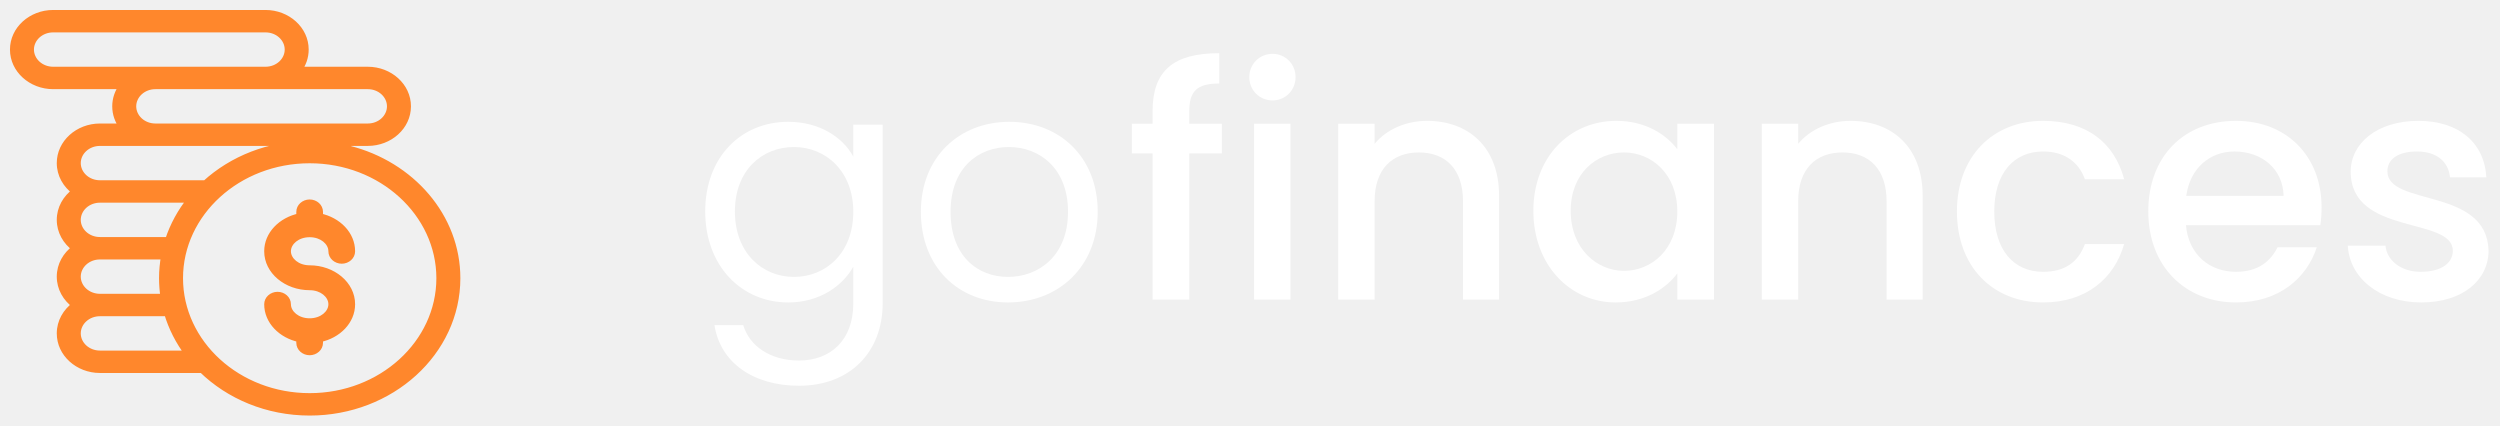
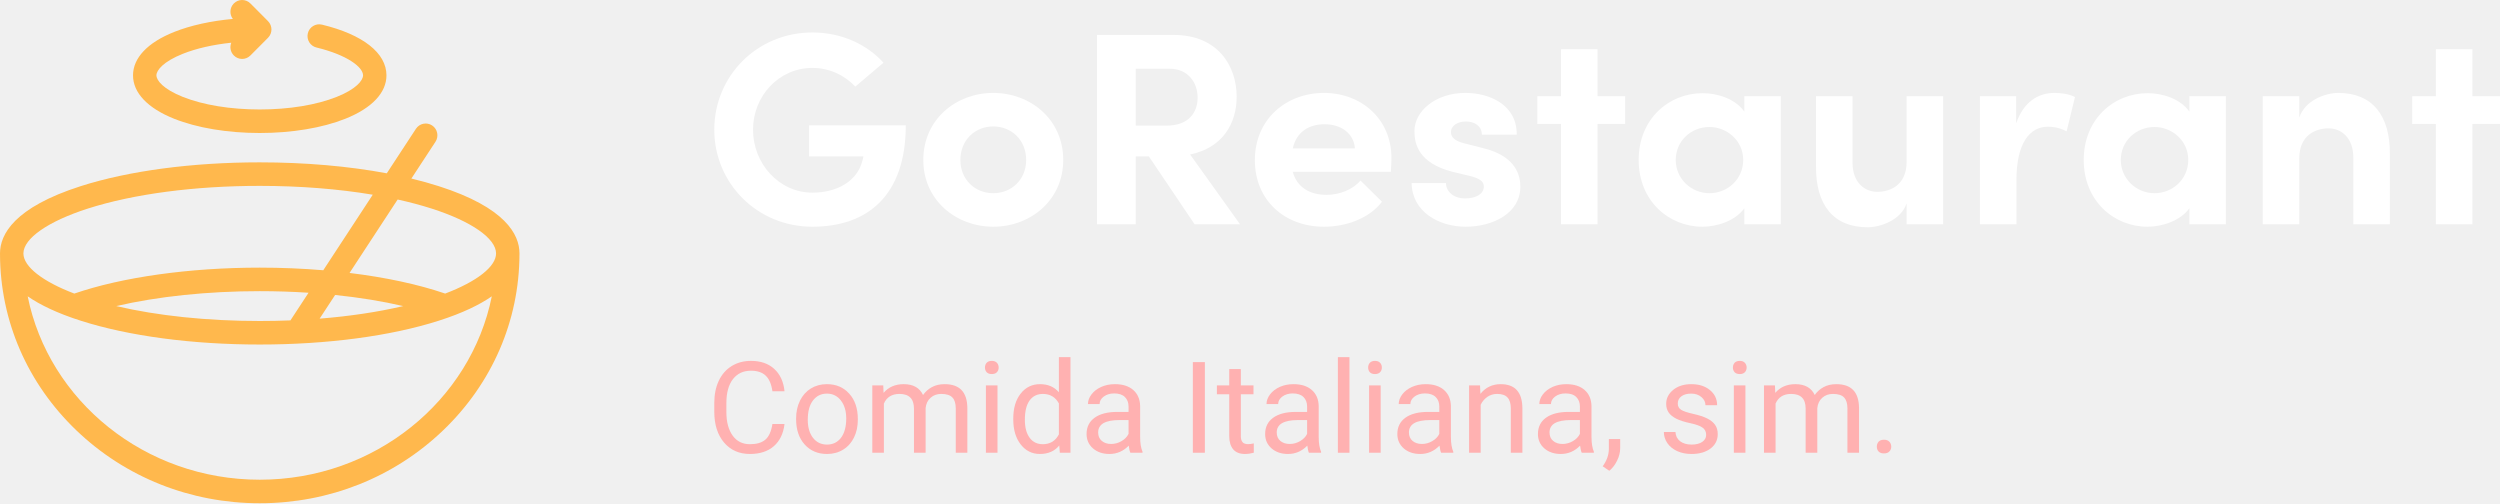
- <svg xmlns="http://www.w3.org/2000/svg" width="188" height="32" viewBox="0 0 188 32" fill="none">
-   <path fill-rule="evenodd" clip-rule="evenodd" d="M25.959 10.723C26.072 10.874 26.169 11.036 26.249 11.208C30.926 12.388 34.369 16.296 34.369 20.921C34.369 26.479 29.398 31 23.289 31C20.1 31 17.221 29.767 15.198 27.798H7.517C5.864 27.798 4.519 26.575 4.519 25.071C4.519 24.207 4.963 23.437 5.654 22.937C4.963 22.437 4.519 21.666 4.519 20.802C4.519 19.939 4.963 19.168 5.654 18.668C4.963 18.168 4.519 17.397 4.519 16.534C4.519 15.67 4.963 14.899 5.654 14.399C4.963 13.899 4.519 13.129 4.519 12.265C4.519 10.761 5.864 9.538 7.517 9.538H9.217C8.885 9.099 8.69 8.568 8.69 7.996C8.69 7.424 8.885 6.893 9.217 6.455H3.998C2.345 6.455 1 5.231 1 3.727C1 2.223 2.345 1 3.998 1H19.965C21.618 1 22.963 2.223 22.963 3.727C22.963 4.299 22.768 4.83 22.437 5.269H27.656C29.309 5.269 30.654 6.492 30.654 7.996C30.654 9.5 29.309 10.723 27.656 10.723H25.959ZM29.35 7.996C29.35 7.146 28.59 6.455 27.656 6.455H11.688C10.754 6.455 9.994 7.146 9.994 7.996C9.994 8.846 10.754 9.538 11.688 9.538H23.485H27.656C28.59 9.538 29.35 8.846 29.35 7.996ZM2.303 3.727C2.303 4.577 3.064 5.269 3.998 5.269H19.965C20.9 5.269 21.66 4.577 21.66 3.727C21.66 2.877 20.9 2.186 19.965 2.186H3.998C3.064 2.186 2.303 2.877 2.303 3.727ZM23.485 10.723H7.517C6.583 10.723 5.823 11.415 5.823 12.265C5.823 13.115 6.583 13.806 7.517 13.806H15.449C17.456 11.976 20.23 10.842 23.289 10.842C23.604 10.842 23.916 10.855 24.224 10.878C23.999 10.779 23.747 10.723 23.485 10.723ZM14.335 14.992H7.517C6.583 14.992 5.823 15.684 5.823 16.534C5.823 17.384 6.583 18.075 7.517 18.075H12.66C13.024 16.954 13.595 15.914 14.335 14.992ZM12.361 19.261H7.517C6.583 19.261 5.823 19.952 5.823 20.802C5.823 21.652 6.583 22.344 7.517 22.344H12.321C12.248 21.879 12.21 21.404 12.21 20.921C12.21 20.355 12.262 19.801 12.361 19.261ZM5.823 25.071C5.823 25.921 6.583 26.613 7.517 26.613H14.151C13.45 25.684 12.916 24.645 12.587 23.53H7.517C6.583 23.53 5.823 24.221 5.823 25.071ZM13.513 20.921C13.513 25.825 17.899 29.814 23.289 29.814C28.68 29.814 33.065 25.825 33.065 20.921C33.065 16.017 28.68 12.028 23.289 12.028C17.899 12.028 13.513 16.017 13.513 20.921ZM21.627 18.895C21.627 19.615 22.371 20.201 23.286 20.201C25.033 20.201 26.454 21.403 26.454 22.88C26.454 24.137 25.424 25.194 24.04 25.481V25.778C24.04 26.157 23.703 26.464 23.286 26.464C22.87 26.464 22.532 26.157 22.532 25.778V25.481C21.148 25.194 20.118 24.137 20.118 22.88C20.118 22.501 20.456 22.194 20.873 22.194C21.289 22.194 21.627 22.501 21.627 22.88C21.627 23.6 22.371 24.186 23.286 24.186C24.201 24.186 24.945 23.6 24.945 22.88C24.945 22.159 24.201 21.573 23.286 21.573C21.539 21.573 20.118 20.372 20.118 18.895C20.118 17.637 21.148 16.58 22.532 16.293V15.936C22.532 15.557 22.87 15.25 23.286 15.25C23.703 15.25 24.04 15.557 24.04 15.936V16.293C25.424 16.58 26.454 17.637 26.454 18.895C26.454 19.273 26.116 19.581 25.7 19.581C25.283 19.581 24.945 19.273 24.945 18.895C24.945 18.174 24.201 17.588 23.286 17.588C22.371 17.588 21.627 18.174 21.627 18.895Z" fill="#FF872C" />
-   <path d="M26.249 11.208L26.022 11.312L26.072 11.421L26.187 11.45L26.249 11.208ZM25.959 10.723V10.473H25.458L25.759 10.874L25.959 10.723ZM15.198 27.798L15.372 27.619L15.3 27.548H15.198V27.798ZM5.654 22.937L5.801 23.139L6.081 22.937L5.801 22.734L5.654 22.937ZM5.654 18.668L5.801 18.87L6.081 18.668L5.801 18.465L5.654 18.668ZM5.654 14.399L5.801 14.602L6.081 14.399L5.801 14.197L5.654 14.399ZM9.217 9.538V9.788H9.72L9.416 9.387L9.217 9.538ZM9.217 6.455L9.416 6.605L9.719 6.205H9.217V6.455ZM22.437 5.269L22.237 5.118L21.934 5.519H22.437V5.269ZM15.449 13.806V14.056H15.546L15.617 13.991L15.449 13.806ZM24.224 10.878L24.205 11.127L24.325 10.649L24.224 10.878ZM14.335 14.992L14.53 15.149L14.857 14.742H14.335V14.992ZM12.66 18.075V18.325H12.842L12.898 18.152L12.66 18.075ZM12.361 19.261L12.607 19.306L12.661 19.011H12.361V19.261ZM12.321 22.344V22.594H12.613L12.568 22.305L12.321 22.344ZM14.151 26.613V26.863H14.652L14.35 26.462L14.151 26.613ZM12.587 23.53L12.827 23.459L12.774 23.28H12.587V23.53ZM24.04 25.481L23.99 25.236L23.79 25.278V25.481H24.04ZM22.532 25.481H22.782V25.278L22.583 25.236L22.532 25.481ZM22.532 16.293L22.583 16.538L22.782 16.497V16.293H22.532ZM24.04 16.293H23.79V16.497L23.99 16.538L24.04 16.293ZM26.476 11.103C26.389 10.915 26.282 10.737 26.159 10.573L25.759 10.874C25.862 11.01 25.95 11.157 26.022 11.312L26.476 11.103ZM34.619 20.921C34.619 16.164 31.08 12.169 26.31 10.965L26.187 11.45C30.771 12.607 34.119 16.427 34.119 20.921H34.619ZM23.289 31.25C29.514 31.25 34.619 26.638 34.619 20.921H34.119C34.119 26.319 29.283 30.75 23.289 30.75V31.25ZM15.024 27.977C17.094 29.992 20.035 31.25 23.289 31.25V30.75C20.164 30.75 17.349 29.542 15.372 27.619L15.024 27.977ZM7.517 28.048H15.198V27.548H7.517V28.048ZM4.269 25.071C4.269 26.735 5.749 28.048 7.517 28.048V27.548C5.98 27.548 4.769 26.415 4.769 25.071H4.269ZM5.508 22.734C4.76 23.276 4.269 24.118 4.269 25.071H4.769C4.769 24.297 5.167 23.598 5.801 23.139L5.508 22.734ZM4.269 20.802C4.269 21.756 4.76 22.598 5.508 23.139L5.801 22.734C5.167 22.275 4.769 21.576 4.769 20.802H4.269ZM5.508 18.465C4.76 19.007 4.269 19.849 4.269 20.802H4.769C4.769 20.028 5.167 19.329 5.801 18.87L5.508 18.465ZM4.269 16.534C4.269 17.487 4.76 18.329 5.508 18.87L5.801 18.465C5.167 18.007 4.769 17.308 4.769 16.534H4.269ZM5.508 14.197C4.76 14.738 4.269 15.58 4.269 16.534H4.769C4.769 15.759 5.167 15.06 5.801 14.602L5.508 14.197ZM4.269 12.265C4.269 13.218 4.76 14.06 5.508 14.602L5.801 14.197C5.167 13.738 4.769 13.039 4.769 12.265H4.269ZM7.517 9.288C5.749 9.288 4.269 10.601 4.269 12.265H4.769C4.769 10.921 5.98 9.788 7.517 9.788V9.288ZM9.217 9.288H7.517V9.788H9.217V9.288ZM8.44 7.996C8.44 8.626 8.655 9.209 9.018 9.688L9.416 9.387C9.115 8.988 8.94 8.509 8.94 7.996H8.44ZM9.018 6.304C8.655 6.783 8.44 7.366 8.44 7.996H8.94C8.94 7.483 9.115 7.004 9.416 6.605L9.018 6.304ZM3.998 6.705H9.217V6.205H3.998V6.705ZM0.75 3.727C0.75 5.391 2.23 6.705 3.998 6.705V6.205C2.46 6.205 1.25 5.071 1.25 3.727H0.75ZM3.998 0.75C2.23 0.75 0.75 2.064 0.75 3.727H1.25C1.25 2.383 2.46 1.25 3.998 1.25V0.75ZM19.965 0.75H3.998V1.25H19.965V0.75ZM23.213 3.727C23.213 2.064 21.734 0.75 19.965 0.75V1.25C21.503 1.25 22.713 2.383 22.713 3.727H23.213ZM22.636 5.42C22.998 4.94 23.213 4.357 23.213 3.727H22.713C22.713 4.241 22.539 4.719 22.237 5.118L22.636 5.42ZM27.656 5.019H22.437V5.519H27.656V5.019ZM30.904 7.996C30.904 6.332 29.424 5.019 27.656 5.019V5.519C29.194 5.519 30.404 6.652 30.404 7.996H30.904ZM27.656 10.973C29.424 10.973 30.904 9.66 30.904 7.996H30.404C30.404 9.34 29.194 10.473 27.656 10.473V10.973ZM25.959 10.973H27.656V10.473H25.959V10.973ZM27.656 6.705C28.475 6.705 29.1 7.306 29.1 7.996H29.6C29.6 6.986 28.706 6.205 27.656 6.205V6.705ZM11.688 6.705H27.656V6.205H11.688V6.705ZM10.244 7.996C10.244 7.306 10.869 6.705 11.688 6.705V6.205C10.639 6.205 9.744 6.986 9.744 7.996H10.244ZM11.688 9.288C10.869 9.288 10.244 8.686 10.244 7.996H9.744C9.744 9.006 10.639 9.788 11.688 9.788V9.288ZM23.485 9.288H11.688V9.788H23.485V9.288ZM27.656 9.288H23.485V9.788H27.656V9.288ZM29.1 7.996C29.1 8.686 28.475 9.288 27.656 9.288V9.788C28.706 9.788 29.6 9.006 29.6 7.996H29.1ZM3.998 5.019C3.179 5.019 2.553 4.417 2.553 3.727H2.053C2.053 4.737 2.948 5.519 3.998 5.519V5.019ZM19.965 5.019H3.998V5.519H19.965V5.019ZM21.41 3.727C21.41 4.417 20.785 5.019 19.965 5.019V5.519C21.015 5.519 21.91 4.737 21.91 3.727H21.41ZM19.965 2.436C20.785 2.436 21.41 3.037 21.41 3.727H21.91C21.91 2.718 21.015 1.936 19.965 1.936V2.436ZM3.998 2.436H19.965V1.936H3.998V2.436ZM2.553 3.727C2.553 3.037 3.179 2.436 3.998 2.436V1.936C2.948 1.936 2.053 2.718 2.053 3.727H2.553ZM7.517 10.973H23.485V10.473H7.517V10.973ZM6.073 12.265C6.073 11.575 6.698 10.973 7.517 10.973V10.473C6.468 10.473 5.573 11.255 5.573 12.265H6.073ZM7.517 13.556C6.698 13.556 6.073 12.955 6.073 12.265H5.573C5.573 13.275 6.468 14.056 7.517 14.056V13.556ZM15.449 13.556H7.517V14.056H15.449V13.556ZM23.289 10.592C20.168 10.592 17.334 11.749 15.28 13.622L15.617 13.991C17.578 12.203 20.292 11.092 23.289 11.092V10.592ZM24.243 10.629C23.929 10.605 23.611 10.592 23.289 10.592V11.092C23.598 11.092 23.903 11.104 24.205 11.127L24.243 10.629ZM23.485 10.973C23.712 10.973 23.929 11.021 24.123 11.107L24.325 10.649C24.068 10.536 23.782 10.473 23.485 10.473V10.973ZM7.517 15.242H14.335V14.742H7.517V15.242ZM6.073 16.534C6.073 15.843 6.698 15.242 7.517 15.242V14.742C6.468 14.742 5.573 15.524 5.573 16.534H6.073ZM7.517 17.825C6.698 17.825 6.073 17.224 6.073 16.534H5.573C5.573 17.543 6.468 18.325 7.517 18.325V17.825ZM12.66 17.825H7.517V18.325H12.66V17.825ZM14.14 14.836C13.383 15.78 12.796 16.847 12.422 17.998L12.898 18.152C13.252 17.061 13.809 16.048 14.53 15.149L14.14 14.836ZM7.517 19.511H12.361V19.011H7.517V19.511ZM6.073 20.802C6.073 20.112 6.698 19.511 7.517 19.511V19.011C6.468 19.011 5.573 19.793 5.573 20.802H6.073ZM7.517 22.094C6.698 22.094 6.073 21.492 6.073 20.802H5.573C5.573 21.812 6.468 22.594 7.517 22.594V22.094ZM12.321 22.094H7.517V22.594H12.321V22.094ZM11.96 20.921C11.96 21.417 11.999 21.905 12.074 22.382L12.568 22.305C12.497 21.853 12.46 21.391 12.46 20.921H11.96ZM12.115 19.216C12.014 19.771 11.96 20.34 11.96 20.921H12.46C12.46 20.371 12.511 19.832 12.607 19.306L12.115 19.216ZM7.517 26.363C6.698 26.363 6.073 25.761 6.073 25.071H5.573C5.573 26.081 6.468 26.863 7.517 26.863V26.363ZM14.151 26.363H7.517V26.863H14.151V26.363ZM12.347 23.6C12.685 24.746 13.233 25.812 13.951 26.763L14.35 26.462C13.667 25.557 13.147 24.544 12.827 23.459L12.347 23.6ZM7.517 23.78H12.587V23.28H7.517V23.78ZM6.073 25.071C6.073 24.381 6.698 23.78 7.517 23.78V23.28C6.468 23.28 5.573 24.061 5.573 25.071H6.073ZM23.289 29.564C18.014 29.564 13.763 25.665 13.763 20.921H13.263C13.263 25.985 17.784 30.064 23.289 30.064V29.564ZM32.815 20.921C32.815 25.665 28.564 29.564 23.289 29.564V30.064C28.795 30.064 33.315 25.985 33.315 20.921H32.815ZM23.289 12.278C28.564 12.278 32.815 16.177 32.815 20.921H33.315C33.315 15.857 28.795 11.778 23.289 11.778V12.278ZM13.763 20.921C13.763 16.177 18.014 12.278 23.289 12.278V11.778C17.784 11.778 13.263 15.857 13.263 20.921H13.763ZM23.286 19.951C22.45 19.951 21.877 19.424 21.877 18.895H21.377C21.377 19.805 22.292 20.451 23.286 20.451V19.951ZM26.704 22.88C26.704 21.227 25.13 19.951 23.286 19.951V20.451C24.936 20.451 26.204 21.578 26.204 22.88H26.704ZM24.091 25.726C25.559 25.422 26.704 24.285 26.704 22.88H26.204C26.204 23.989 25.289 24.967 23.99 25.236L24.091 25.726ZM24.29 25.778V25.481H23.79V25.778H24.29ZM23.286 26.714C23.818 26.714 24.29 26.316 24.29 25.778H23.79C23.79 25.997 23.587 26.214 23.286 26.214V26.714ZM22.282 25.778C22.282 26.316 22.754 26.714 23.286 26.714V26.214C22.985 26.214 22.782 25.997 22.782 25.778H22.282ZM22.282 25.481V25.778H22.782V25.481H22.282ZM19.868 22.88C19.868 24.285 21.013 25.422 22.481 25.726L22.583 25.236C21.283 24.967 20.368 23.989 20.368 22.88H19.868ZM20.873 21.944C20.341 21.944 19.868 22.341 19.868 22.88H20.368C20.368 22.661 20.571 22.444 20.873 22.444V21.944ZM21.877 22.88C21.877 22.341 21.404 21.944 20.873 21.944V22.444C21.174 22.444 21.377 22.661 21.377 22.88H21.877ZM23.286 23.936C22.45 23.936 21.877 23.41 21.877 22.88H21.377C21.377 23.791 22.292 24.436 23.286 24.436V23.936ZM24.695 22.88C24.695 23.41 24.122 23.936 23.286 23.936V24.436C24.28 24.436 25.195 23.791 25.195 22.88H24.695ZM23.286 21.823C24.122 21.823 24.695 22.35 24.695 22.88H25.195C25.195 21.969 24.28 21.323 23.286 21.323V21.823ZM19.868 18.895C19.868 20.547 21.442 21.823 23.286 21.823V21.323C21.637 21.323 20.368 20.196 20.368 18.895H19.868ZM22.481 16.048C21.013 16.353 19.868 17.489 19.868 18.895H20.368C20.368 17.785 21.283 16.807 22.583 16.538L22.481 16.048ZM22.282 15.936V16.293H22.782V15.936H22.282ZM23.286 15C22.754 15 22.282 15.397 22.282 15.936H22.782C22.782 15.717 22.985 15.5 23.286 15.5V15ZM24.29 15.936C24.29 15.397 23.818 15 23.286 15V15.5C23.587 15.5 23.79 15.717 23.79 15.936H24.29ZM24.29 16.293V15.936H23.79V16.293H24.29ZM26.704 18.895C26.704 17.489 25.559 16.353 24.091 16.048L23.99 16.538C25.289 16.807 26.204 17.785 26.204 18.895H26.704ZM25.7 19.831C26.232 19.831 26.704 19.433 26.704 18.895H26.204C26.204 19.113 26.001 19.331 25.7 19.331V19.831ZM24.695 18.895C24.695 19.433 25.168 19.831 25.7 19.831V19.331C25.398 19.331 25.195 19.113 25.195 18.895H24.695ZM23.286 17.838C24.122 17.838 24.695 18.364 24.695 18.895H25.195C25.195 17.984 24.28 17.338 23.286 17.338V17.838ZM21.877 18.895C21.877 18.364 22.45 17.838 23.286 17.838V17.338C22.292 17.338 21.377 17.984 21.377 18.895H21.877Z" fill="#FF872C" />
-   <path d="M53.032 15.904C53.032 19.984 55.744 22.744 59.272 22.744C61.672 22.744 63.376 21.472 64.168 20.056V22.816C64.168 25.624 62.416 27.112 60.088 27.112C57.928 27.112 56.368 26.032 55.888 24.448H53.728C54.16 27.256 56.632 29.008 60.088 29.008C63.952 29.008 66.376 26.44 66.376 22.816V9.376H64.168V11.776C63.4 10.36 61.672 9.16 59.272 9.16C55.744 9.16 53.032 11.8 53.032 15.904ZM64.168 15.928C64.168 19.024 62.104 20.824 59.704 20.824C57.304 20.824 55.264 19 55.264 15.904C55.264 12.808 57.304 11.056 59.704 11.056C62.104 11.056 64.168 12.88 64.168 15.928Z" fill="white" />
-   <path d="M82.547 15.928C82.547 11.776 79.643 9.16 75.899 9.16C72.179 9.16 69.251 11.776 69.251 15.928C69.251 20.104 72.083 22.744 75.803 22.744C79.547 22.744 82.547 20.104 82.547 15.928ZM71.483 15.928C71.483 12.616 73.571 11.056 75.875 11.056C78.131 11.056 80.315 12.616 80.315 15.928C80.315 19.264 78.083 20.824 75.803 20.824C73.523 20.824 71.483 19.264 71.483 15.928Z" fill="white" />
-   <path d="M86.674 22.528H89.434V11.536H91.882V9.304H89.434V8.368C89.434 6.856 90.01 6.28 91.69 6.28V4C88.234 4 86.674 5.32 86.674 8.368V9.304H85.114V11.536H86.674V22.528Z" fill="white" />
-   <path d="M94.307 22.528H97.043V9.304H94.307V22.528ZM95.699 7.552C96.659 7.552 97.427 6.784 97.427 5.8C97.427 4.816 96.659 4.048 95.699 4.048C94.715 4.048 93.947 4.816 93.947 5.8C93.947 6.784 94.715 7.552 95.699 7.552Z" fill="white" />
-   <path d="M110.019 22.528H112.731V14.728C112.731 11.032 110.403 9.088 107.307 9.088C105.723 9.088 104.259 9.736 103.371 10.816V9.304H100.635V22.528H103.371V15.136C103.371 12.712 104.691 11.464 106.707 11.464C108.699 11.464 110.019 12.712 110.019 15.136V22.528Z" fill="white" />
-   <path d="M115.309 15.856C115.309 19.936 118.069 22.744 121.501 22.744C123.709 22.744 125.293 21.688 126.133 20.56V22.528H128.893V9.304H126.133V11.224C125.317 10.144 123.781 9.088 121.549 9.088C118.069 9.088 115.309 11.776 115.309 15.856ZM126.133 15.904C126.133 18.76 124.189 20.368 122.125 20.368C120.085 20.368 118.117 18.712 118.117 15.856C118.117 13 120.085 11.464 122.125 11.464C124.189 11.464 126.133 13.072 126.133 15.904Z" fill="white" />
-   <path d="M141.871 22.528H144.583V14.728C144.583 11.032 142.255 9.088 139.159 9.088C137.575 9.088 136.111 9.736 135.223 10.816V9.304H132.487V22.528H135.223V15.136C135.223 12.712 136.543 11.464 138.559 11.464C140.551 11.464 141.871 12.712 141.871 15.136V22.528Z" fill="white" />
-   <path d="M147.161 15.904C147.161 20.056 149.849 22.744 153.641 22.744C156.881 22.744 158.993 20.944 159.737 18.352H156.785C156.281 19.72 155.273 20.44 153.641 20.44C151.433 20.44 149.969 18.808 149.969 15.904C149.969 13.024 151.433 11.392 153.641 11.392C155.273 11.392 156.329 12.208 156.785 13.48H159.737C158.993 10.696 156.881 9.088 153.641 9.088C149.849 9.088 147.161 11.776 147.161 15.904Z" fill="white" />
-   <path d="M168.031 11.392C170.071 11.392 171.679 12.688 171.727 14.728H164.407C164.695 12.64 166.183 11.392 168.031 11.392ZM174.223 18.592H171.271C170.767 19.624 169.831 20.44 168.151 20.44C166.135 20.44 164.575 19.12 164.383 16.936H174.487C174.559 16.48 174.583 16.048 174.583 15.592C174.583 11.704 171.919 9.088 168.151 9.088C164.239 9.088 161.551 11.752 161.551 15.904C161.551 20.056 164.359 22.744 168.151 22.744C171.391 22.744 173.479 20.896 174.223 18.592Z" fill="white" />
-   <path d="M187.14 18.832C186.996 14.056 179.532 15.544 179.532 12.88C179.532 11.992 180.3 11.392 181.764 11.392C183.252 11.392 184.14 12.184 184.236 13.336H186.972C186.828 10.696 184.86 9.088 181.86 9.088C178.74 9.088 176.772 10.792 176.772 12.904C176.772 17.752 184.452 16.264 184.452 18.856C184.452 19.768 183.612 20.44 182.028 20.44C180.516 20.44 179.484 19.552 179.388 18.472H176.556C176.676 20.872 178.908 22.744 182.076 22.744C185.196 22.744 187.14 21.064 187.14 18.832Z" fill="white" />
+ <svg xmlns="http://www.w3.org/2000/svg" width="308" height="62" viewBox="0 0 308 62" fill="none">
+   <path d="M100.088 27.932C106.887 27.932 111.592 24.073 111.592 15.441H99.676V19.267H106.372C106.338 19.47 106.304 19.673 106.235 19.842C105.617 22.279 103.179 23.735 100.088 23.735C95.967 23.735 92.773 20.147 92.773 15.983C92.773 11.819 95.967 8.367 100.088 8.367C102.148 8.367 104.037 9.247 105.376 10.668L108.845 7.724C106.784 5.456 103.659 4 100.088 4C93.288 4 88 9.348 88 15.983C88 22.584 93.288 27.932 100.088 27.932Z" fill="white" />
+   <path d="M122.371 27.932C126.938 27.932 130.99 24.683 130.99 19.707C130.99 14.697 126.938 11.447 122.371 11.447C117.804 11.447 113.751 14.697 113.751 19.707C113.751 24.683 117.804 27.932 122.371 27.932ZM122.371 23.802C120.139 23.802 118.319 22.144 118.319 19.707C118.319 17.235 120.139 15.577 122.371 15.577C124.603 15.577 126.423 17.235 126.423 19.707C126.423 22.144 124.603 23.802 122.371 23.802Z" fill="white" />
+   <path d="M147.171 27.628H152.768L146.621 19.03C150.605 18.217 152.356 15.238 152.356 11.921C152.356 8.096 150.021 4.305 144.595 4.305H135.151V27.628H139.925V19.267H141.539L147.171 27.628ZM139.925 8.468H144.114C146.346 8.468 147.548 10.161 147.548 12.023C147.548 13.884 146.415 15.475 143.737 15.475H139.925V8.468Z" fill="white" />
+   <path d="M171.426 19.47C171.426 14.629 167.682 11.447 163.115 11.447C158.513 11.447 154.599 14.629 154.599 19.741C154.599 24.615 158.204 27.932 163.115 27.932C165.931 27.932 168.747 26.849 170.258 24.852L167.614 22.245C166.652 23.363 165.038 24.006 163.424 24.006C161.261 24.006 159.75 22.99 159.269 21.162H171.357C171.391 20.451 171.426 19.91 171.426 19.47ZM159.269 18.285C159.75 16.152 161.364 15.306 163.184 15.306C165.21 15.306 166.79 16.423 166.927 18.285H159.269Z" fill="white" />
+   <path d="M180.576 27.932C183.873 27.932 187.307 26.308 187.307 22.99C187.307 21.704 186.826 19.334 182.98 18.319L180.336 17.642C179.443 17.405 178.756 17.032 178.756 16.288C178.756 15.475 179.581 14.968 180.611 14.968C181.675 14.968 182.568 15.543 182.568 16.592H186.861C186.895 12.869 183.461 11.447 180.542 11.447C176.833 11.447 174.258 13.715 174.258 16.152C174.258 17.811 174.807 20.079 178.928 21.162L181.057 21.67C182.259 21.975 182.809 22.313 182.809 22.99C182.809 23.904 181.813 24.446 180.508 24.446C178.928 24.446 178.138 23.464 178.138 22.55H173.914C173.949 26.037 177.211 27.932 180.576 27.932Z" fill="white" />
+   <path d="M200.216 11.853H196.817V6.065H192.318V11.853H189.399V15.272H192.318V27.628H196.817V15.272H200.216V11.853Z" fill="white" />
+   <path d="M214.899 11.853V13.749C213.766 12.158 211.602 11.481 209.748 11.481C205.627 11.481 201.884 14.629 201.884 19.707C201.884 24.784 205.627 27.932 209.748 27.932C211.534 27.932 213.766 27.221 214.899 25.664V27.628H219.398V11.853H214.899ZM210.606 23.802C208.34 23.802 206.451 22.009 206.451 19.707C206.451 17.371 208.34 15.645 210.606 15.645C212.701 15.645 214.762 17.269 214.762 19.707C214.762 22.11 212.804 23.802 210.606 23.802Z" fill="white" />
+   <path d="M234.894 11.853V19.944C234.894 22.787 232.902 23.633 231.288 23.633C229.743 23.633 228.232 22.516 228.232 20.045V11.853H223.733V20.519C223.699 25.258 225.897 28 230.086 28C231.666 28 234.207 27.12 234.894 25.055V27.628H239.393V11.853H234.894Z" fill="white" />
+   <path d="M253.096 11.447C251.104 11.447 249.284 12.564 248.391 15.204V11.853H243.927V27.628H248.425V22.212C248.425 17.709 250.005 15.611 252.306 15.611C252.855 15.611 253.645 15.678 254.607 16.186L255.637 11.955C254.916 11.582 253.954 11.447 253.096 11.447Z" fill="white" />
+   <path d="M269.73 11.853V13.749C268.597 12.158 266.433 11.481 264.579 11.481C260.458 11.481 256.715 14.629 256.715 19.707C256.715 24.784 260.458 27.932 264.579 27.932C266.365 27.932 268.597 27.221 269.73 25.664V27.628H274.228V11.853H269.73ZM265.437 23.802C263.171 23.802 261.282 22.009 261.282 19.707C261.282 17.371 263.171 15.645 265.437 15.645C267.532 15.645 269.593 17.269 269.593 19.707C269.593 22.11 267.635 23.802 265.437 23.802Z" fill="white" />
+   <path d="M288.077 11.447C286.497 11.447 283.956 12.361 283.269 14.494V11.853H278.77V27.628H283.269V19.537C283.269 16.66 285.261 15.814 286.875 15.814C288.42 15.814 289.931 16.931 289.931 19.436V27.628H294.43V18.962C294.464 14.223 292.266 11.447 288.077 11.447Z" fill="white" />
+   <path d="M308 11.853H304.6V6.065H300.102V11.853H297.183V15.272H300.102V27.628H304.6V15.272H308V11.853Z" fill="white" />
+   <path d="M96.653 52.234C96.514 53.415 96.074 54.328 95.333 54.971C94.597 55.61 93.617 55.93 92.392 55.93C91.064 55.93 89.999 55.457 89.196 54.511C88.399 53.566 88 52.301 88 50.716V49.643C88 48.605 88.185 47.693 88.556 46.906C88.931 46.119 89.461 45.516 90.146 45.096C90.83 44.672 91.623 44.46 92.523 44.46C93.717 44.46 94.674 44.792 95.395 45.457C96.115 46.116 96.535 47.031 96.653 48.202H95.163C95.034 47.312 94.754 46.668 94.322 46.269C93.895 45.871 93.295 45.671 92.523 45.671C91.576 45.671 90.833 46.019 90.293 46.714C89.757 47.409 89.49 48.398 89.49 49.681V50.762C89.49 51.974 89.745 52.937 90.254 53.653C90.763 54.368 91.476 54.726 92.392 54.726C93.215 54.726 93.846 54.542 94.283 54.174C94.726 53.801 95.019 53.154 95.163 52.234H96.653Z" fill="#FFB1B1" />
+   <path d="M98.081 51.552C98.081 50.739 98.24 50.008 98.559 49.359C98.884 48.71 99.331 48.209 99.903 47.856C100.479 47.504 101.135 47.328 101.871 47.328C103.008 47.328 103.927 47.718 104.627 48.501C105.332 49.283 105.684 50.323 105.684 51.621V51.721C105.684 52.528 105.527 53.254 105.213 53.898C104.904 54.537 104.459 55.035 103.878 55.393C103.301 55.751 102.638 55.93 101.886 55.93C100.754 55.93 99.836 55.539 99.131 54.757C98.431 53.975 98.081 52.94 98.081 51.652V51.552ZM99.517 51.721C99.517 52.641 99.73 53.379 100.157 53.937C100.59 54.494 101.166 54.772 101.886 54.772C102.612 54.772 103.188 54.491 103.615 53.929C104.042 53.361 104.256 52.569 104.256 51.552C104.256 50.642 104.037 49.906 103.6 49.344C103.168 48.777 102.591 48.493 101.871 48.493C101.166 48.493 100.597 48.771 100.165 49.329C99.733 49.886 99.517 50.683 99.517 51.721Z" fill="#FFB1B1" />
+   <path d="M108.818 47.481L108.857 48.401C109.469 47.685 110.295 47.328 111.334 47.328C112.502 47.328 113.297 47.772 113.719 48.662C113.997 48.263 114.358 47.941 114.8 47.696C115.248 47.45 115.775 47.328 116.382 47.328C118.214 47.328 119.146 48.291 119.177 50.218V55.777H117.749V50.302C117.749 49.709 117.612 49.267 117.34 48.976C117.067 48.679 116.609 48.531 115.966 48.531C115.436 48.531 114.996 48.69 114.646 49.007C114.296 49.318 114.093 49.74 114.036 50.272V55.777H112.6V50.341C112.6 49.134 112.006 48.531 110.817 48.531C109.881 48.531 109.24 48.927 108.895 49.72V55.777H107.467V47.481H108.818Z" fill="#FFB1B1" />
+   <path d="M122.89 55.777H121.462V47.481H122.89V55.777ZM121.346 45.28C121.346 45.05 121.415 44.856 121.554 44.698C121.698 44.539 121.909 44.46 122.187 44.46C122.465 44.46 122.676 44.539 122.82 44.698C122.964 44.856 123.036 45.05 123.036 45.28C123.036 45.51 122.964 45.702 122.82 45.855C122.676 46.009 122.465 46.085 122.187 46.085C121.909 46.085 121.698 46.009 121.554 45.855C121.415 45.702 121.346 45.51 121.346 45.28Z" fill="#FFB1B1" />
+   <path d="M124.835 51.56C124.835 50.287 125.138 49.265 125.746 48.493C126.353 47.716 127.148 47.328 128.131 47.328C129.108 47.328 129.883 47.66 130.454 48.324V44H131.882V55.777H130.57L130.5 54.887C129.929 55.582 129.134 55.93 128.115 55.93C127.148 55.93 126.358 55.536 125.746 54.749C125.138 53.962 124.835 52.935 124.835 51.667V51.56ZM126.263 51.721C126.263 52.661 126.458 53.397 126.849 53.929C127.24 54.46 127.781 54.726 128.47 54.726C129.376 54.726 130.037 54.322 130.454 53.515V49.704C130.027 48.922 129.371 48.531 128.486 48.531C127.786 48.531 127.24 48.8 126.849 49.336C126.458 49.873 126.263 50.668 126.263 51.721Z" fill="#FFB1B1" />
+   <path d="M139.261 55.777C139.179 55.613 139.112 55.322 139.061 54.903C138.397 55.587 137.604 55.93 136.683 55.93C135.86 55.93 135.183 55.7 134.653 55.24C134.128 54.775 133.866 54.187 133.866 53.477C133.866 52.613 134.195 51.943 134.854 51.468C135.518 50.987 136.449 50.747 137.648 50.747H139.038V50.095C139.038 49.599 138.888 49.206 138.59 48.915C138.291 48.618 137.851 48.47 137.27 48.47C136.76 48.47 136.333 48.598 135.989 48.853C135.644 49.109 135.471 49.418 135.471 49.781H134.036C134.036 49.367 134.182 48.968 134.476 48.585C134.774 48.196 135.175 47.89 135.68 47.665C136.189 47.44 136.748 47.328 137.355 47.328C138.317 47.328 139.071 47.568 139.616 48.048C140.162 48.523 140.445 49.18 140.466 50.019V53.837C140.466 54.598 140.563 55.204 140.759 55.654V55.777H139.261ZM136.892 54.696C137.339 54.696 137.764 54.581 138.165 54.35C138.567 54.12 138.857 53.822 139.038 53.453V51.751H137.918C136.169 51.751 135.294 52.26 135.294 53.277C135.294 53.722 135.443 54.069 135.742 54.32C136.04 54.57 136.423 54.696 136.892 54.696Z" fill="#FFB1B1" />
+   <path d="M148.439 55.777H146.957V44.613H148.439V55.777Z" fill="#FFB1B1" />
+   <path d="M152.87 45.472V47.481H154.429V48.577H152.87V53.722C152.87 54.054 152.939 54.304 153.078 54.473C153.217 54.637 153.454 54.718 153.788 54.718C153.953 54.718 154.179 54.688 154.468 54.627V55.777C154.092 55.879 153.727 55.93 153.372 55.93C152.733 55.93 152.252 55.738 151.928 55.355C151.604 54.971 151.442 54.427 151.442 53.722V48.577H149.921V47.481H151.442V45.472H152.87Z" fill="#FFB1B1" />
+   <path d="M161.26 55.777C161.178 55.613 161.111 55.322 161.06 54.903C160.396 55.587 159.603 55.93 158.682 55.93C157.859 55.93 157.182 55.7 156.652 55.24C156.127 54.775 155.865 54.187 155.865 53.477C155.865 52.613 156.194 51.943 156.853 51.468C157.517 50.987 158.448 50.747 159.647 50.747H161.036V50.095C161.036 49.599 160.887 49.206 160.589 48.915C160.29 48.618 159.85 48.47 159.269 48.47C158.759 48.47 158.332 48.598 157.987 48.853C157.643 49.109 157.47 49.418 157.47 49.781H156.035C156.035 49.367 156.181 48.968 156.475 48.585C156.773 48.196 157.174 47.89 157.679 47.665C158.188 47.44 158.747 47.328 159.354 47.328C160.316 47.328 161.07 47.568 161.615 48.048C162.161 48.523 162.444 49.18 162.464 50.019V53.837C162.464 54.598 162.562 55.204 162.758 55.654V55.777H161.26ZM158.891 54.696C159.338 54.696 159.763 54.581 160.164 54.35C160.566 54.12 160.856 53.822 161.036 53.453V51.751H159.917C158.168 51.751 157.293 52.26 157.293 53.277C157.293 53.722 157.442 54.069 157.74 54.32C158.039 54.57 158.422 54.696 158.891 54.696Z" fill="#FFB1B1" />
+   <path d="M166.254 55.777H164.826V44H166.254V55.777Z" fill="#FFB1B1" />
+   <path d="M170.098 55.777H168.67V47.481H170.098V55.777ZM168.555 45.28C168.555 45.05 168.624 44.856 168.763 44.698C168.907 44.539 169.118 44.46 169.396 44.46C169.674 44.46 169.885 44.539 170.029 44.698C170.173 44.856 170.245 45.05 170.245 45.28C170.245 45.51 170.173 45.702 170.029 45.855C169.885 46.009 169.674 46.085 169.396 46.085C169.118 46.085 168.907 46.009 168.763 45.855C168.624 45.702 168.555 45.51 168.555 45.28Z" fill="#FFB1B1" />
+   <path d="M177.547 55.777C177.465 55.613 177.398 55.322 177.347 54.903C176.683 55.587 175.89 55.93 174.969 55.93C174.146 55.93 173.469 55.7 172.939 55.24C172.414 54.775 172.152 54.187 172.152 53.477C172.152 52.613 172.481 51.943 173.14 51.468C173.804 50.987 174.735 50.747 175.934 50.747H177.323V50.095C177.323 49.599 177.174 49.206 176.876 48.915C176.577 48.618 176.137 48.47 175.556 48.47C175.046 48.47 174.619 48.598 174.274 48.853C173.93 49.109 173.757 49.418 173.757 49.781H172.322C172.322 49.367 172.468 48.968 172.762 48.585C173.06 48.196 173.461 47.89 173.966 47.665C174.475 47.44 175.033 47.328 175.641 47.328C176.603 47.328 177.357 47.568 177.902 48.048C178.448 48.523 178.731 49.18 178.751 50.019V53.837C178.751 54.598 178.849 55.204 179.045 55.654V55.777H177.547ZM175.178 54.696C175.625 54.696 176.05 54.581 176.451 54.35C176.853 54.12 177.143 53.822 177.323 53.453V51.751H176.204C174.455 51.751 173.58 52.26 173.58 53.277C173.58 53.722 173.729 54.069 174.027 54.32C174.326 54.57 174.709 54.696 175.178 54.696Z" fill="#FFB1B1" />
+   <path d="M182.341 47.481L182.387 48.523C183.025 47.726 183.859 47.328 184.888 47.328C186.653 47.328 187.543 48.316 187.559 50.295V55.777H186.131V50.287C186.126 49.689 185.987 49.247 185.714 48.961C185.446 48.674 185.027 48.531 184.456 48.531C183.993 48.531 183.586 48.654 183.236 48.899C182.886 49.145 182.613 49.467 182.418 49.865V55.777H180.99V47.481H182.341Z" fill="#FFB1B1" />
+   <path d="M194.869 55.777C194.786 55.613 194.719 55.322 194.668 54.903C194.004 55.587 193.212 55.93 192.29 55.93C191.467 55.93 190.79 55.7 190.26 55.24C189.735 54.775 189.473 54.187 189.473 53.477C189.473 52.613 189.802 51.943 190.461 51.468C191.125 50.987 192.056 50.747 193.255 50.747H194.645V50.095C194.645 49.599 194.495 49.206 194.197 48.915C193.899 48.618 193.459 48.47 192.877 48.47C192.368 48.47 191.94 48.598 191.596 48.853C191.251 49.109 191.079 49.418 191.079 49.781H189.643C189.643 49.367 189.789 48.968 190.083 48.585C190.381 48.196 190.783 47.89 191.287 47.665C191.796 47.44 192.355 47.328 192.962 47.328C193.924 47.328 194.678 47.568 195.224 48.048C195.769 48.523 196.052 49.18 196.073 50.019V53.837C196.073 54.598 196.17 55.204 196.366 55.654V55.777H194.869ZM192.499 54.696C192.947 54.696 193.371 54.581 193.772 54.35C194.174 54.12 194.465 53.822 194.645 53.453V51.751H193.525C191.776 51.751 190.901 52.26 190.901 53.277C190.901 53.722 191.05 54.069 191.349 54.32C191.647 54.57 192.031 54.696 192.499 54.696Z" fill="#FFB1B1" />
+   <path d="M198.265 58L197.454 57.448C197.938 56.778 198.19 56.088 198.211 55.378V54.097H199.608V55.209C199.608 55.725 199.479 56.242 199.222 56.758C198.97 57.274 198.651 57.688 198.265 58Z" fill="#FFB1B1" />
+   <path d="M210.198 53.576C210.198 53.193 210.052 52.896 209.758 52.687C209.47 52.472 208.963 52.288 208.238 52.135C207.517 51.981 206.943 51.797 206.516 51.583C206.094 51.368 205.781 51.112 205.575 50.816C205.374 50.52 205.274 50.167 205.274 49.758C205.274 49.078 205.562 48.503 206.138 48.033C206.72 47.563 207.461 47.328 208.361 47.328C209.308 47.328 210.075 47.57 210.661 48.056C211.253 48.541 211.549 49.163 211.549 49.919H210.113C210.113 49.531 209.946 49.196 209.612 48.915C209.282 48.633 208.866 48.493 208.361 48.493C207.841 48.493 207.435 48.605 207.142 48.83C206.848 49.055 206.702 49.349 206.702 49.712C206.702 50.054 206.838 50.312 207.111 50.486C207.383 50.66 207.875 50.826 208.585 50.985C209.3 51.143 209.879 51.332 210.322 51.552C210.764 51.772 211.091 52.038 211.302 52.349C211.518 52.656 211.626 53.032 211.626 53.477C211.626 54.218 211.328 54.813 210.731 55.263C210.134 55.708 209.36 55.93 208.408 55.93C207.739 55.93 207.147 55.812 206.632 55.577C206.118 55.342 205.714 55.015 205.42 54.596C205.132 54.172 204.988 53.714 204.988 53.223H206.416C206.442 53.699 206.632 54.077 206.987 54.358C207.347 54.634 207.821 54.772 208.408 54.772C208.948 54.772 209.38 54.665 209.704 54.45C210.034 54.23 210.198 53.939 210.198 53.576Z" fill="#FFB1B1" />
+   <path d="M215.038 55.777H213.61V47.481H215.038V55.777ZM213.494 45.28C213.494 45.05 213.564 44.856 213.703 44.698C213.847 44.539 214.058 44.46 214.336 44.46C214.614 44.46 214.825 44.539 214.969 44.698C215.113 44.856 215.185 45.05 215.185 45.28C215.185 45.51 215.113 45.702 214.969 45.855C214.825 46.009 214.614 46.085 214.336 46.085C214.058 46.085 213.847 46.009 213.703 45.855C213.564 45.702 213.494 45.51 213.494 45.28Z" fill="#FFB1B1" />
+   <path d="M218.674 47.481L218.712 48.401C219.325 47.685 220.151 47.328 221.19 47.328C222.358 47.328 223.153 47.772 223.575 48.662C223.853 48.263 224.213 47.941 224.656 47.696C225.104 47.45 225.631 47.328 226.238 47.328C228.07 47.328 229.002 48.291 229.032 50.218V55.777H227.604V50.302C227.604 49.709 227.468 49.267 227.195 48.976C226.923 48.679 226.465 48.531 225.821 48.531C225.291 48.531 224.851 48.69 224.501 49.007C224.152 49.318 223.948 49.74 223.892 50.272V55.777H222.456V50.341C222.456 49.134 221.862 48.531 220.673 48.531C219.736 48.531 219.096 48.927 218.751 49.72V55.777H217.323V47.481H218.674Z" fill="#FFB1B1" />
+   <path d="M231.225 55.033C231.225 54.788 231.297 54.583 231.441 54.419C231.59 54.256 231.811 54.174 232.105 54.174C232.398 54.174 232.619 54.256 232.768 54.419C232.923 54.583 233 54.788 233 55.033C233 55.268 232.923 55.465 232.768 55.623C232.619 55.782 232.398 55.861 232.105 55.861C231.811 55.861 231.59 55.782 231.441 55.623C231.297 55.465 231.225 55.268 231.225 55.033Z" fill="#FFB1B1" />
+   <path fill-rule="evenodd" clip-rule="evenodd" d="M32 16.386C28.037 16.386 24.29 15.762 21.448 14.628C18.185 13.326 16.387 11.428 16.388 9.283C16.388 7.139 18.185 5.241 21.448 3.939C23.481 3.128 25.979 2.579 28.687 2.331C28.252 1.763 28.292 0.945 28.81 0.425C29.373 -0.142 30.287 -0.142 30.85 0.425L33.02 2.605C33.583 3.172 33.583 4.089 33.02 4.655L30.85 6.836C30.568 7.119 30.199 7.261 29.83 7.261C29.461 7.261 29.092 7.119 28.81 6.836C28.387 6.41 28.282 5.786 28.495 5.262C26.242 5.499 24.186 5.966 22.512 6.633C20.121 7.588 19.272 8.657 19.272 9.283C19.272 9.909 20.121 10.979 22.512 11.933C25.023 12.935 28.393 13.487 32 13.487C35.607 13.487 38.977 12.935 41.488 11.933C43.879 10.979 44.728 9.91 44.728 9.283C44.728 8.267 42.757 6.763 38.99 5.853C38.215 5.666 37.738 4.883 37.924 4.105C38.11 3.327 38.889 2.847 39.663 3.034C44.715 4.254 47.612 6.532 47.612 9.284C47.612 11.428 45.815 13.326 42.552 14.628C39.71 15.762 35.963 16.386 32 16.386ZM54.045 22.932C62.273 25.563 64 28.893 64 31.224C64 31.262 63.999 31.3 63.999 31.338C63.968 39.529 60.635 47.221 54.604 53.009C48.563 58.807 40.535 62 32 62C23.465 62 15.438 58.807 9.396 53.009C3.365 47.221 0.032 39.529 0.001 31.338C0.001 31.3 0 31.262 0 31.224C0 28.893 1.727 25.563 9.955 22.931C15.864 21.042 23.694 20.001 32 20.001C37.578 20.001 42.94 20.471 47.651 21.352L51.241 15.87C51.679 15.201 52.574 15.016 53.239 15.456C53.904 15.896 54.089 16.795 53.651 17.464L50.682 21.997C51.859 22.28 52.983 22.592 54.045 22.932ZM61.115 31.224C61.115 29.38 58.071 27.262 53.17 25.694C51.872 25.279 50.472 24.907 48.99 24.58L43.064 33.627C47.495 34.169 51.538 35.032 54.845 36.168C58.754 34.683 61.115 32.846 61.115 31.224ZM14.321 37.71C19.408 38.903 25.541 39.547 32 39.547C33.276 39.547 34.538 39.522 35.782 39.472L38.014 36.066C36.051 35.938 34.037 35.871 32 35.871C25.582 35.871 19.396 36.526 14.321 37.71ZM49.679 37.71C47.125 37.114 44.291 36.653 41.287 36.341L39.377 39.258C43.091 38.96 46.579 38.437 49.679 37.71ZM32 22.9C23.982 22.9 16.464 23.892 10.83 25.694C5.929 27.262 2.885 29.38 2.885 31.224C2.885 32.846 5.246 34.683 9.155 36.168C15.077 34.134 23.36 32.972 31.999 32.972C34.663 32.972 37.291 33.083 39.828 33.295L45.924 23.988C41.688 23.277 36.939 22.9 32 22.9ZM3.411 36.506C5.996 49.36 17.832 59.101 32 59.101C46.168 59.101 58.004 49.361 60.59 36.506C59.092 37.547 56.983 38.576 54.045 39.515C48.136 41.405 40.307 42.446 32 42.446C23.693 42.446 15.864 41.405 9.955 39.515C7.017 38.576 4.908 37.547 3.411 36.506Z" fill="#FFB84D" />
</svg>
